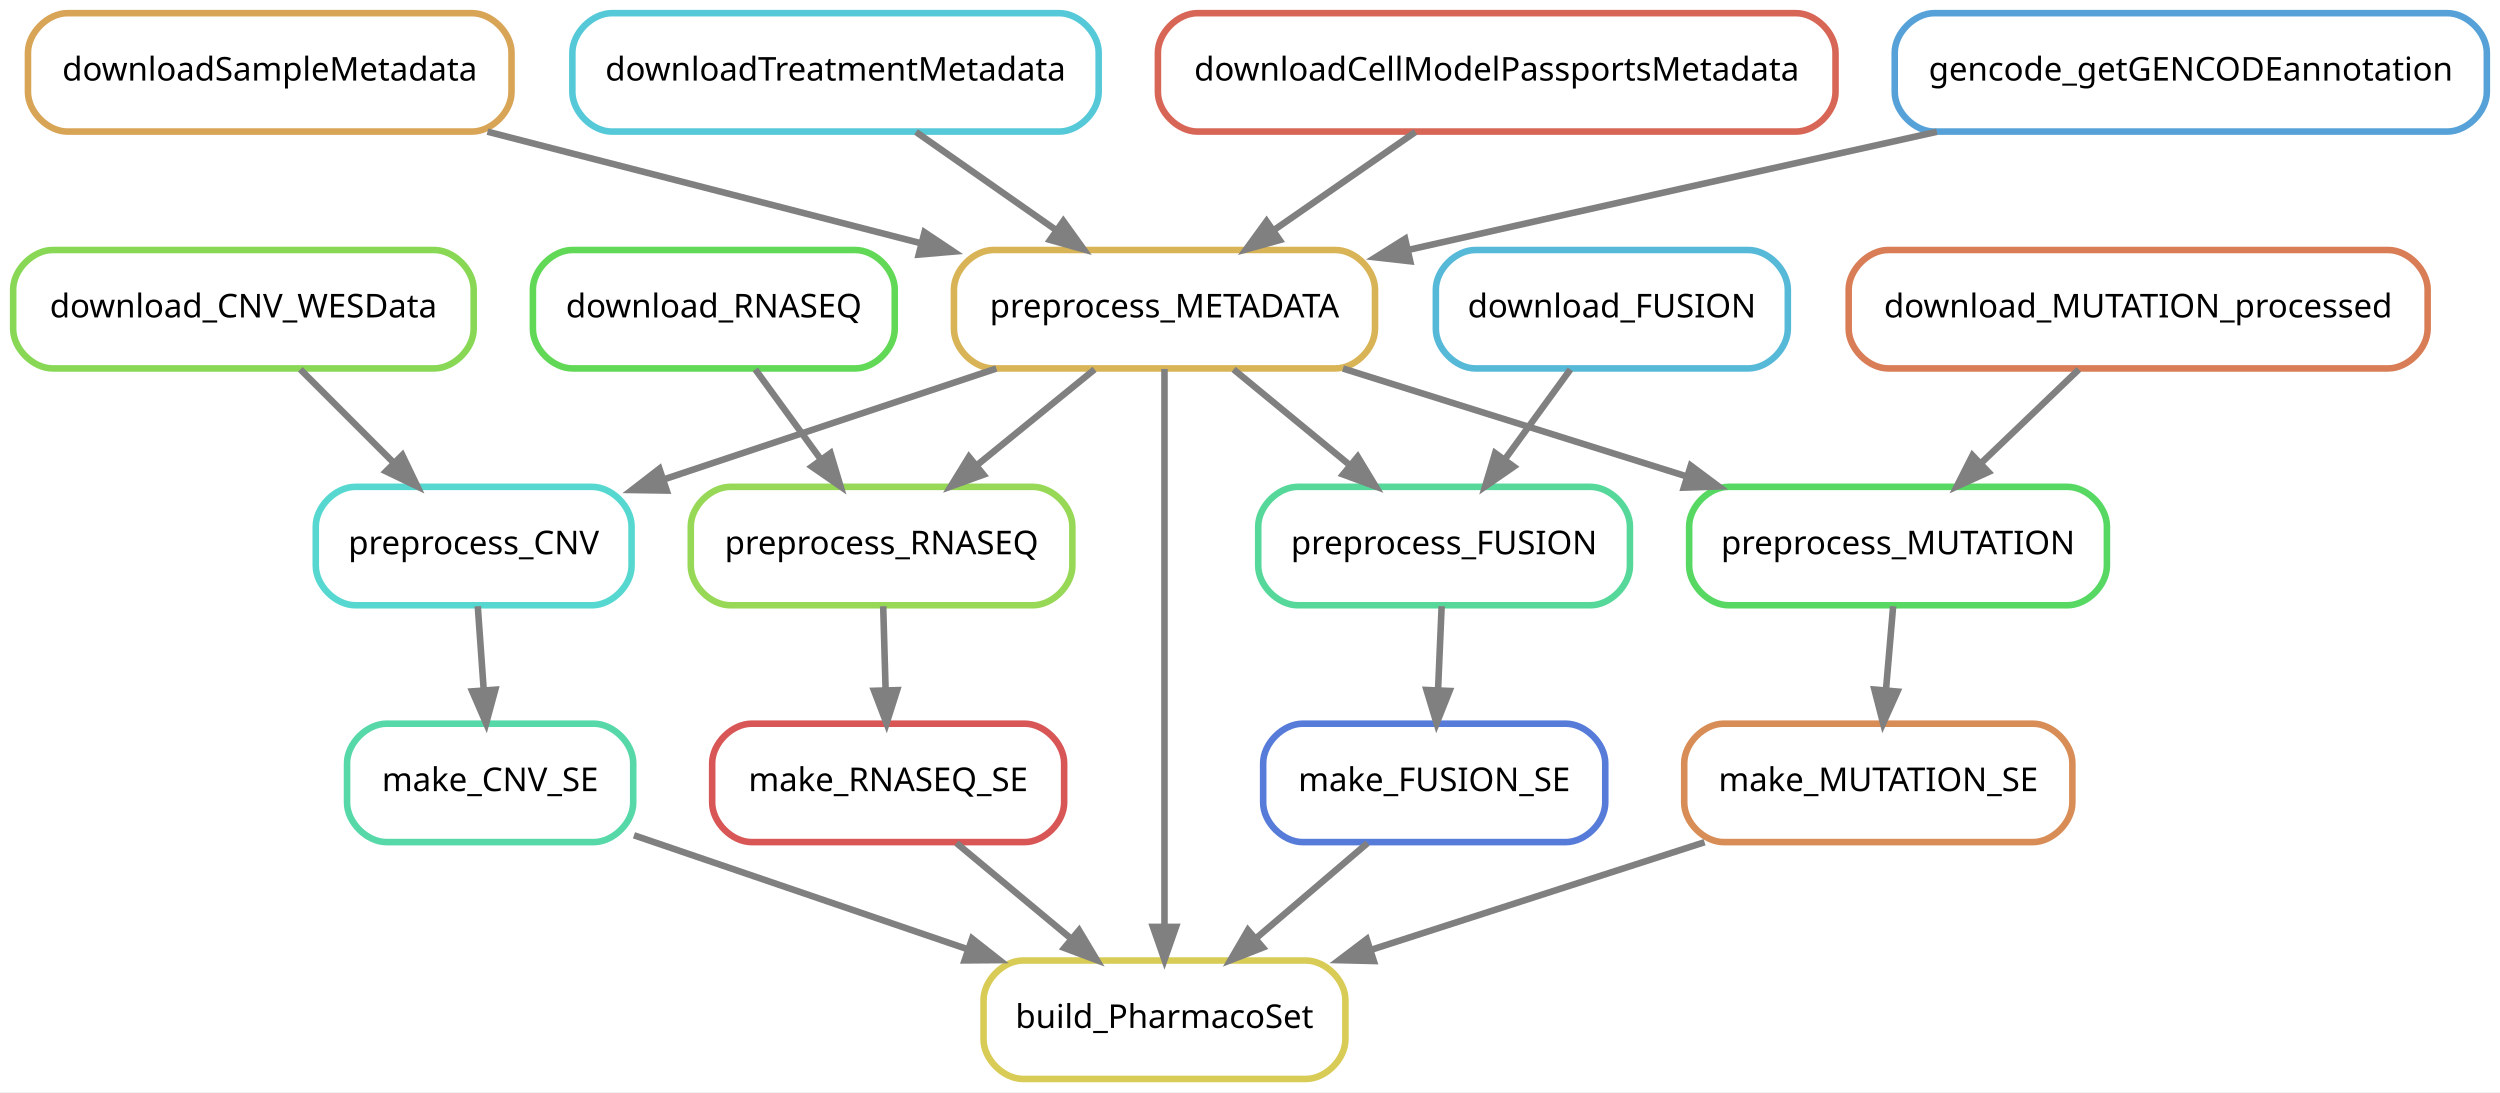
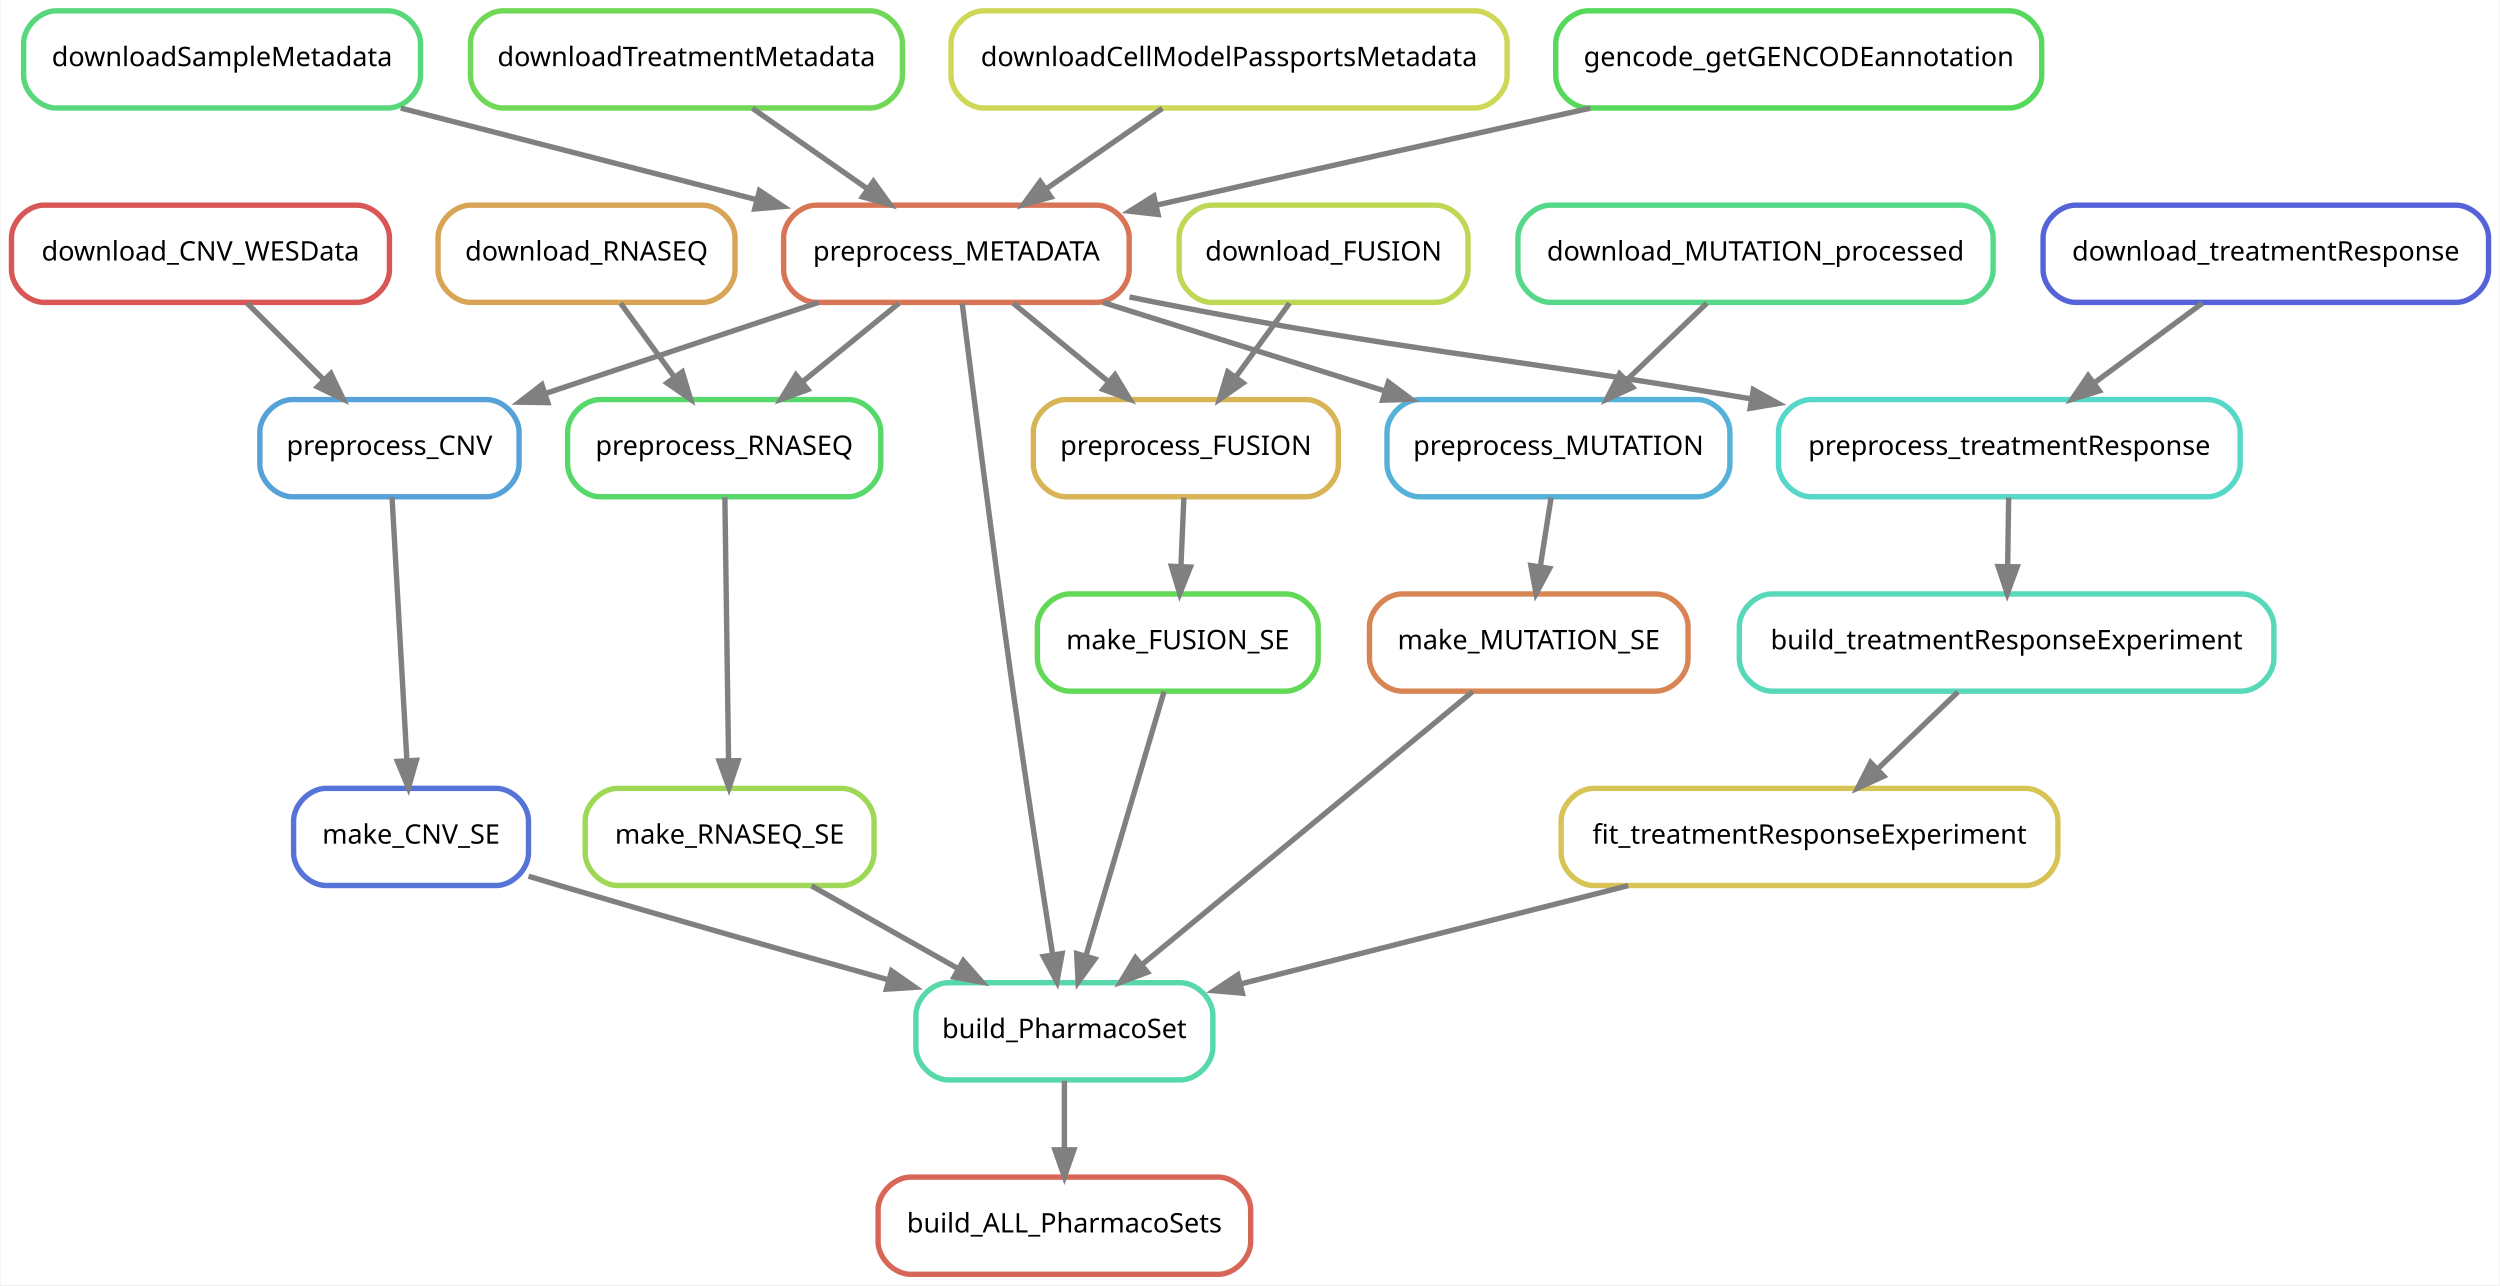
- <svg xmlns="http://www.w3.org/2000/svg" width="760pt" height="332pt" viewBox="0.00 0.00 760.00 332.00">
-   <g id="graph0" class="graph" transform="scale(1 1) rotate(0) translate(4 328)">
-     <polygon fill="white" stroke="transparent" points="-4,4 -4,-328 756,-328 756,4 -4,4" />
+ <svg xmlns="http://www.w3.org/2000/svg" width="926pt" height="476pt" viewBox="0.00 0.00 925.50 476.00">
+   <g id="graph0" class="graph" transform="scale(1 1) rotate(0) translate(4 472)">
+     <polygon fill="white" stroke="transparent" points="-4,4 -4,-472 921.5,-472 921.5,4 -4,4" />
    <g id="node1" class="node">
-       <path fill="none" stroke="#d8cb56" stroke-width="2" d="M393,-36C393,-36 307,-36 307,-36 301,-36 295,-30 295,-24 295,-24 295,-12 295,-12 295,-6 301,0 307,0 307,0 393,0 393,0 399,0 405,-6 405,-12 405,-12 405,-24 405,-24 405,-30 399,-36 393,-36" />
-       <text text-anchor="middle" x="350" y="-15.5" font-family="sans" font-size="10.00">build_PharmacoSet</text>
+       <path fill="none" stroke="#d86656" stroke-width="2" d="M447,-36C447,-36 333,-36 333,-36 327,-36 321,-30 321,-24 321,-24 321,-12 321,-12 321,-6 327,0 333,0 333,0 447,0 447,0 453,0 459,-6 459,-12 459,-12 459,-24 459,-24 459,-30 453,-36 447,-36" />
+       <text text-anchor="middle" x="390" y="-15.5" font-family="sans" font-size="10.00">build_ALL_PharmacoSets</text>
    </g>
    <g id="node2" class="node">
-       <path fill="none" stroke="#d8b456" stroke-width="2" d="M402,-252C402,-252 298,-252 298,-252 292,-252 286,-246 286,-240 286,-240 286,-228 286,-228 286,-222 292,-216 298,-216 298,-216 402,-216 402,-216 408,-216 414,-222 414,-228 414,-228 414,-240 414,-240 414,-246 408,-252 402,-252" />
-       <text text-anchor="middle" x="350" y="-231.5" font-family="sans" font-size="10.00">preprocess_METADATA</text>
+       <path fill="none" stroke="#56d8a9" stroke-width="2" d="M433,-108C433,-108 347,-108 347,-108 341,-108 335,-102 335,-96 335,-96 335,-84 335,-84 335,-78 341,-72 347,-72 347,-72 433,-72 433,-72 439,-72 445,-78 445,-84 445,-84 445,-96 445,-96 445,-102 439,-108 433,-108" />
+       <text text-anchor="middle" x="390" y="-87.5" font-family="sans" font-size="10.00">build_PharmacoSet</text>
+     </g>
+     <g id="edge1" class="edge">
+       <path fill="none" stroke="grey" stroke-width="2" d="M390,-71.7C390,-63.98 390,-54.71 390,-46.11" />
+       <polygon fill="grey" stroke="grey" stroke-width="2" points="393.5,-46.1 390,-36.1 386.5,-46.1 393.5,-46.1" />
+     </g>
+     <g id="node3" class="node">
+       <path fill="none" stroke="#d87556" stroke-width="2" d="M402,-396C402,-396 298,-396 298,-396 292,-396 286,-390 286,-384 286,-384 286,-372 286,-372 286,-366 292,-360 298,-360 298,-360 402,-360 402,-360 408,-360 414,-366 414,-372 414,-372 414,-384 414,-384 414,-390 408,-396 402,-396" />
+       <text text-anchor="middle" x="350" y="-375.5" font-family="sans" font-size="10.00">preprocess_METADATA</text>
    </g>
    <g id="edge3" class="edge">
-       <path fill="none" stroke="grey" stroke-width="2" d="M350,-215.85C350,-178.83 350,-91.18 350,-46.39" />
-       <polygon fill="grey" stroke="grey" stroke-width="2" points="353.5,-46.23 350,-36.23 346.5,-46.23 353.5,-46.23" />
+       <path fill="none" stroke="grey" stroke-width="2" d="M352.15,-359.59C355.82,-330.04 363.63,-268.19 371,-216 375.75,-182.34 381.71,-143.66 385.67,-118.35" />
+       <polygon fill="grey" stroke="grey" stroke-width="2" points="389.15,-118.8 387.24,-108.37 382.23,-117.71 389.15,-118.8" />
+     </g>
+     <g id="node9" class="node">
+       <path fill="none" stroke="#56a2d8" stroke-width="2" d="M176,-324C176,-324 104,-324 104,-324 98,-324 92,-318 92,-312 92,-312 92,-300 92,-300 92,-294 98,-288 104,-288 104,-288 176,-288 176,-288 182,-288 188,-294 188,-300 188,-300 188,-312 188,-312 188,-318 182,-324 176,-324" />
+       <text text-anchor="middle" x="140" y="-303.5" font-family="sans" font-size="10.00">preprocess_CNV</text>
+     </g>
+     <g id="edge13" class="edge">
+       <path fill="none" stroke="grey" stroke-width="2" d="M298.9,-359.97C268.31,-349.77 229.35,-336.78 197.67,-326.22" />
+       <polygon fill="grey" stroke="grey" stroke-width="2" points="198.68,-322.87 188.08,-323.03 196.46,-329.51 198.68,-322.87" />
+     </g>
+     <g id="node12" class="node">
+       <path fill="none" stroke="#56d86b" stroke-width="2" d="M310,-324C310,-324 218,-324 218,-324 212,-324 206,-318 206,-312 206,-312 206,-300 206,-300 206,-294 212,-288 218,-288 218,-288 310,-288 310,-288 316,-288 322,-294 322,-300 322,-300 322,-312 322,-312 322,-318 316,-324 310,-324" />
+       <text text-anchor="middle" x="264" y="-303.5" font-family="sans" font-size="10.00">preprocess_RNASEQ</text>
+     </g>
+     <g id="edge17" class="edge">
+       <path fill="none" stroke="grey" stroke-width="2" d="M328.74,-359.7C317.91,-350.88 304.58,-340.03 292.84,-330.47" />
+       <polygon fill="grey" stroke="grey" stroke-width="2" points="294.98,-327.7 285.01,-324.1 290.56,-333.13 294.98,-327.7" />
+     </g>
+     <g id="node15" class="node">
+       <path fill="none" stroke="#d8b456" stroke-width="2" d="M479.5,-324C479.5,-324 390.5,-324 390.5,-324 384.5,-324 378.5,-318 378.5,-312 378.5,-312 378.5,-300 378.5,-300 378.5,-294 384.5,-288 390.5,-288 390.5,-288 479.5,-288 479.5,-288 485.5,-288 491.5,-294 491.5,-300 491.5,-300 491.5,-312 491.5,-312 491.5,-318 485.5,-324 479.5,-324" />
+       <text text-anchor="middle" x="435" y="-303.5" font-family="sans" font-size="10.00">preprocess_FUSION</text>
+     </g>
+     <g id="edge19" class="edge">
+       <path fill="none" stroke="grey" stroke-width="2" d="M371.01,-359.7C381.72,-350.88 394.89,-340.03 406.5,-330.47" />
+       <polygon fill="grey" stroke="grey" stroke-width="2" points="408.74,-333.16 414.23,-324.1 404.29,-327.76 408.74,-333.16" />
+     </g>
+     <g id="node18" class="node">
+       <path fill="none" stroke="#56b1d8" stroke-width="2" d="M624.5,-324C624.5,-324 521.5,-324 521.5,-324 515.5,-324 509.5,-318 509.5,-312 509.5,-312 509.5,-300 509.5,-300 509.5,-294 515.5,-288 521.5,-288 521.5,-288 624.5,-288 624.5,-288 630.5,-288 636.5,-294 636.5,-300 636.5,-300 636.5,-312 636.5,-312 636.5,-318 630.5,-324 624.5,-324" />
+       <text text-anchor="middle" x="573" y="-303.5" font-family="sans" font-size="10.00">preprocess_MUTATION</text>
+     </g>
+     <g id="edge22" class="edge">
+       <path fill="none" stroke="grey" stroke-width="2" d="M404.27,-359.97C435.83,-350.06 475.79,-337.51 508.9,-327.12" />
+       <polygon fill="grey" stroke="grey" stroke-width="2" points="510,-330.45 518.49,-324.11 507.9,-323.77 510,-330.45" />
+     </g>
+     <g id="node22" class="node">
+       <path fill="none" stroke="#56d8c9" stroke-width="2" d="M813.5,-324C813.5,-324 666.5,-324 666.5,-324 660.5,-324 654.5,-318 654.5,-312 654.5,-312 654.5,-300 654.5,-300 654.5,-294 660.5,-288 666.5,-288 666.5,-288 813.5,-288 813.5,-288 819.5,-288 825.5,-294 825.5,-300 825.5,-300 825.5,-312 825.5,-312 825.5,-318 819.5,-324 813.5,-324" />
+       <text text-anchor="middle" x="740" y="-303.5" font-family="sans" font-size="10.00">preprocess_treatmentResponse</text>
+     </g>
+     <g id="edge26" class="edge">
+       <path fill="none" stroke="grey" stroke-width="2" d="M414.12,-362C417.46,-361.3 420.77,-360.63 424,-360 518.93,-341.42 545.77,-340.91 644.36,-324.26" />
+       <polygon fill="grey" stroke="grey" stroke-width="2" points="645.18,-327.67 654.45,-322.54 644.01,-320.77 645.18,-327.67" />
+     </g>
+     <g id="node4" class="node">
+       <path fill="none" stroke="#56d87b" stroke-width="2" d="M139.5,-468C139.5,-468 16.5,-468 16.5,-468 10.5,-468 4.5,-462 4.5,-456 4.5,-456 4.5,-444 4.5,-444 4.5,-438 10.5,-432 16.5,-432 16.5,-432 139.5,-432 139.5,-432 145.5,-432 151.5,-438 151.5,-444 151.5,-444 151.5,-456 151.5,-456 151.5,-462 145.5,-468 139.5,-468" />
+       <text text-anchor="middle" x="78" y="-447.5" font-family="sans" font-size="10.00">downloadSampleMetadata</text>
+     </g>
+     <g id="edge10" class="edge">
+       <path fill="none" stroke="grey" stroke-width="2" d="M144.19,-431.97C184.08,-421.7 234.96,-408.61 276.15,-398" />
+       <polygon fill="grey" stroke="grey" stroke-width="2" points="277.05,-401.39 285.86,-395.51 275.3,-394.61 277.05,-401.39" />
+     </g>
+     <g id="node5" class="node">
+       <path fill="none" stroke="#70d856" stroke-width="2" d="M318,-468C318,-468 182,-468 182,-468 176,-468 170,-462 170,-456 170,-456 170,-444 170,-444 170,-438 176,-432 182,-432 182,-432 318,-432 318,-432 324,-432 330,-438 330,-444 330,-444 330,-456 330,-456 330,-462 324,-468 318,-468" />
+       <text text-anchor="middle" x="250" y="-447.5" font-family="sans" font-size="10.00">downloadTreatmentMetadata</text>
+     </g>
+     <g id="edge9" class="edge">
+       <path fill="none" stroke="grey" stroke-width="2" d="M274.46,-431.88C287.3,-422.89 303.2,-411.76 317.09,-402.03" />
+       <polygon fill="grey" stroke="grey" stroke-width="2" points="319.26,-404.79 325.44,-396.19 315.24,-399.06 319.26,-404.79" />
+     </g>
+     <g id="node6" class="node">
+       <path fill="none" stroke="#ced856" stroke-width="2" d="M542,-468C542,-468 360,-468 360,-468 354,-468 348,-462 348,-456 348,-456 348,-444 348,-444 348,-438 354,-432 360,-432 360,-432 542,-432 542,-432 548,-432 554,-438 554,-444 554,-444 554,-456 554,-456 554,-462 548,-468 542,-468" />
+       <text text-anchor="middle" x="451" y="-447.5" font-family="sans" font-size="10.00">downloadCellModelPassportsMetadata</text>
+     </g>
+     <g id="edge11" class="edge">
+       <path fill="none" stroke="grey" stroke-width="2" d="M426.29,-431.88C413.33,-422.89 397.27,-411.76 383.23,-402.03" />
+       <polygon fill="grey" stroke="grey" stroke-width="2" points="385.02,-399.01 374.8,-396.19 381.03,-404.76 385.02,-399.01" />
+     </g>
+     <g id="node7" class="node">
+       <path fill="none" stroke="#56d85b" stroke-width="2" d="M740,-468C740,-468 584,-468 584,-468 578,-468 572,-462 572,-456 572,-456 572,-444 572,-444 572,-438 578,-432 584,-432 584,-432 740,-432 740,-432 746,-432 752,-438 752,-444 752,-444 752,-456 752,-456 752,-462 746,-468 740,-468" />
+       <text text-anchor="middle" x="662" y="-447.5" font-family="sans" font-size="10.00">gencode_getGENCODEannotation</text>
+     </g>
+     <g id="edge8" class="edge">
+       <path fill="none" stroke="grey" stroke-width="2" d="M584.8,-431.94C538.21,-421.62 477.67,-408.14 424,-396 423.9,-395.98 423.8,-395.95 423.7,-395.93" />
+       <polygon fill="grey" stroke="grey" stroke-width="2" points="424.7,-392.57 414.17,-393.77 423.15,-399.4 424.7,-392.57" />
    </g>
    <g id="node8" class="node">
-       <path fill="none" stroke="#56d8d0" stroke-width="2" d="M176,-180C176,-180 104,-180 104,-180 98,-180 92,-174 92,-168 92,-168 92,-156 92,-156 92,-150 98,-144 104,-144 104,-144 176,-144 176,-144 182,-144 188,-150 188,-156 188,-156 188,-168 188,-168 188,-174 182,-180 176,-180" />
-       <text text-anchor="middle" x="140" y="-159.5" font-family="sans" font-size="10.00">preprocess_CNV</text>
+       <path fill="none" stroke="#5673d8" stroke-width="2" d="M179.5,-180C179.5,-180 116.5,-180 116.5,-180 110.5,-180 104.5,-174 104.5,-168 104.5,-168 104.5,-156 104.5,-156 104.5,-150 110.5,-144 116.5,-144 116.5,-144 179.5,-144 179.5,-144 185.5,-144 191.5,-150 191.5,-156 191.5,-156 191.5,-168 191.5,-168 191.5,-174 185.5,-180 179.5,-180" />
+       <text text-anchor="middle" x="148" y="-159.5" font-family="sans" font-size="10.00">make_CNV_SE</text>
+     </g>
+     <g id="edge5" class="edge">
+       <path fill="none" stroke="grey" stroke-width="2" d="M191.5,-147.45C195.39,-146.27 199.26,-145.11 203,-144 243.37,-132.04 288.81,-119.15 324.79,-109.08" />
+       <polygon fill="grey" stroke="grey" stroke-width="2" points="325.98,-112.38 334.67,-106.31 324.1,-105.63 325.98,-112.38" />
    </g>
    <g id="edge12" class="edge">
-       <path fill="none" stroke="grey" stroke-width="2" d="M298.9,-215.97C268.31,-205.77 229.35,-192.78 197.67,-182.22" />
-       <polygon fill="grey" stroke="grey" stroke-width="2" points="198.68,-178.87 188.08,-179.03 196.46,-185.51 198.68,-178.87" />
+       <path fill="none" stroke="grey" stroke-width="2" d="M140.96,-287.87C142.33,-263.67 144.83,-219.21 146.46,-190.39" />
+       <polygon fill="grey" stroke="grey" stroke-width="2" points="149.96,-190.37 147.03,-180.19 142.97,-189.98 149.96,-190.37" />
+     </g>
+     <g id="node10" class="node">
+       <path fill="none" stroke="#d85656" stroke-width="2" d="M128,-396C128,-396 12,-396 12,-396 6,-396 0,-390 0,-384 0,-384 0,-372 0,-372 0,-366 6,-360 12,-360 12,-360 128,-360 128,-360 134,-360 140,-366 140,-372 140,-372 140,-384 140,-384 140,-390 134,-396 128,-396" />
+       <text text-anchor="middle" x="70" y="-375.5" font-family="sans" font-size="10.00">download_CNV_WESData</text>
+     </g>
+     <g id="edge14" class="edge">
+       <path fill="none" stroke="grey" stroke-width="2" d="M87.3,-359.7C95.86,-351.14 106.34,-340.66 115.7,-331.3" />
+       <polygon fill="grey" stroke="grey" stroke-width="2" points="118.3,-333.65 122.9,-324.1 113.35,-328.7 118.3,-333.65" />
    </g>
    <g id="node11" class="node">
-       <path fill="none" stroke="#97d856" stroke-width="2" d="M310,-180C310,-180 218,-180 218,-180 212,-180 206,-174 206,-168 206,-168 206,-156 206,-156 206,-150 212,-144 218,-144 218,-144 310,-144 310,-144 316,-144 322,-150 322,-156 322,-156 322,-168 322,-168 322,-174 316,-180 310,-180" />
-       <text text-anchor="middle" x="264" y="-159.5" font-family="sans" font-size="10.00">preprocess_RNASEQ</text>
+       <path fill="none" stroke="#9fd856" stroke-width="2" d="M307.5,-180C307.5,-180 224.5,-180 224.5,-180 218.5,-180 212.5,-174 212.5,-168 212.5,-168 212.5,-156 212.5,-156 212.5,-150 218.5,-144 224.5,-144 224.5,-144 307.5,-144 307.5,-144 313.5,-144 319.5,-150 319.5,-156 319.5,-156 319.5,-168 319.5,-168 319.5,-174 313.5,-180 307.5,-180" />
+       <text text-anchor="middle" x="266" y="-159.5" font-family="sans" font-size="10.00">make_RNASEQ_SE</text>
+     </g>
+     <g id="edge2" class="edge">
+       <path fill="none" stroke="grey" stroke-width="2" d="M296.33,-143.88C312.7,-134.64 333.08,-123.13 350.65,-113.21" />
+       <polygon fill="grey" stroke="grey" stroke-width="2" points="352.56,-116.15 359.55,-108.19 349.12,-110.06 352.56,-116.15" />
    </g>
    <g id="edge15" class="edge">
-       <path fill="none" stroke="grey" stroke-width="2" d="M328.74,-215.7C317.91,-206.88 304.58,-196.03 292.84,-186.47" />
-       <polygon fill="grey" stroke="grey" stroke-width="2" points="294.98,-183.7 285.01,-180.1 290.56,-189.13 294.98,-183.7" />
+       <path fill="none" stroke="grey" stroke-width="2" d="M264.24,-287.87C264.58,-263.67 265.21,-219.21 265.61,-190.39" />
+       <polygon fill="grey" stroke="grey" stroke-width="2" points="269.12,-190.24 265.76,-180.19 262.12,-190.14 269.12,-190.24" />
+     </g>
+     <g id="node13" class="node">
+       <path fill="none" stroke="#d8a456" stroke-width="2" d="M256,-396C256,-396 170,-396 170,-396 164,-396 158,-390 158,-384 158,-384 158,-372 158,-372 158,-366 164,-360 170,-360 170,-360 256,-360 256,-360 262,-360 268,-366 268,-372 268,-372 268,-384 268,-384 268,-390 262,-396 256,-396" />
+       <text text-anchor="middle" x="213" y="-375.5" font-family="sans" font-size="10.00">download_RNASEQ</text>
+     </g>
+     <g id="edge16" class="edge">
+       <path fill="none" stroke="grey" stroke-width="2" d="M225.61,-359.7C231.6,-351.47 238.88,-341.48 245.48,-332.42" />
+       <polygon fill="grey" stroke="grey" stroke-width="2" points="248.48,-334.25 251.54,-324.1 242.82,-330.13 248.48,-334.25" />
    </g>
    <g id="node14" class="node">
-       <path fill="none" stroke="#56d89a" stroke-width="2" d="M479.5,-180C479.5,-180 390.5,-180 390.5,-180 384.5,-180 378.5,-174 378.5,-168 378.5,-168 378.5,-156 378.5,-156 378.5,-150 384.5,-144 390.5,-144 390.5,-144 479.5,-144 479.5,-144 485.5,-144 491.5,-150 491.5,-156 491.5,-156 491.5,-168 491.5,-168 491.5,-174 485.5,-180 479.5,-180" />
-       <text text-anchor="middle" x="435" y="-159.5" font-family="sans" font-size="10.00">preprocess_FUSION</text>
-     </g>
-     <g id="edge17" class="edge">
-       <path fill="none" stroke="grey" stroke-width="2" d="M371.01,-215.7C381.72,-206.88 394.89,-196.03 406.5,-186.47" />
-       <polygon fill="grey" stroke="grey" stroke-width="2" points="408.74,-189.16 414.23,-180.1 404.29,-183.76 408.74,-189.16" />
+       <path fill="none" stroke="#61d856" stroke-width="2" d="M472,-252C472,-252 392,-252 392,-252 386,-252 380,-246 380,-240 380,-240 380,-228 380,-228 380,-222 386,-216 392,-216 392,-216 472,-216 472,-216 478,-216 484,-222 484,-228 484,-228 484,-240 484,-240 484,-246 478,-252 472,-252" />
+       <text text-anchor="middle" x="432" y="-231.5" font-family="sans" font-size="10.00">make_FUSION_SE</text>
+     </g>
+     <g id="edge7" class="edge">
+       <path fill="none" stroke="grey" stroke-width="2" d="M426.93,-215.87C419.74,-191.56 406.51,-146.82 397.99,-118.01" />
+       <polygon fill="grey" stroke="grey" stroke-width="2" points="401.28,-116.79 395.08,-108.19 394.56,-118.77 401.28,-116.79" />
+     </g>
+     <g id="edge18" class="edge">
+       <path fill="none" stroke="grey" stroke-width="2" d="M434.26,-287.7C433.93,-279.98 433.53,-270.71 433.16,-262.11" />
+       <polygon fill="grey" stroke="grey" stroke-width="2" points="436.66,-261.95 432.73,-252.1 429.66,-262.25 436.66,-261.95" />
+     </g>
+     <g id="node16" class="node">
+       <path fill="none" stroke="#bed856" stroke-width="2" d="M527.5,-396C527.5,-396 444.5,-396 444.5,-396 438.5,-396 432.5,-390 432.5,-384 432.5,-384 432.5,-372 432.5,-372 432.5,-366 438.5,-360 444.5,-360 444.5,-360 527.5,-360 527.5,-360 533.5,-360 539.5,-366 539.5,-372 539.5,-372 539.5,-384 539.5,-384 539.5,-390 533.5,-396 527.5,-396" />
+       <text text-anchor="middle" x="486" y="-375.5" font-family="sans" font-size="10.00">download_FUSION</text>
+     </g>
+     <g id="edge20" class="edge">
+       <path fill="none" stroke="grey" stroke-width="2" d="M473.39,-359.7C467.4,-351.47 460.12,-341.48 453.52,-332.42" />
+       <polygon fill="grey" stroke="grey" stroke-width="2" points="456.18,-330.13 447.46,-324.1 450.52,-334.25 456.18,-330.13" />
    </g>
    <g id="node17" class="node">
-       <path fill="none" stroke="#56d863" stroke-width="2" d="M624.5,-180C624.5,-180 521.5,-180 521.5,-180 515.5,-180 509.5,-174 509.5,-168 509.5,-168 509.5,-156 509.5,-156 509.5,-150 515.5,-144 521.5,-144 521.5,-144 624.5,-144 624.5,-144 630.5,-144 636.5,-150 636.5,-156 636.5,-156 636.5,-168 636.5,-168 636.5,-174 630.5,-180 624.5,-180" />
-       <text text-anchor="middle" x="573" y="-159.5" font-family="sans" font-size="10.00">preprocess_MUTATION</text>
+       <path fill="none" stroke="#d88556" stroke-width="2" d="M609,-252C609,-252 515,-252 515,-252 509,-252 503,-246 503,-240 503,-240 503,-228 503,-228 503,-222 509,-216 515,-216 515,-216 609,-216 609,-216 615,-216 621,-222 621,-228 621,-228 621,-240 621,-240 621,-246 615,-252 609,-252" />
+       <text text-anchor="middle" x="562" y="-231.5" font-family="sans" font-size="10.00">make_MUTATION_SE</text>
+     </g>
+     <g id="edge4" class="edge">
+       <path fill="none" stroke="grey" stroke-width="2" d="M541.25,-215.87C510.65,-190.6 453.29,-143.25 418.68,-114.68" />
+       <polygon fill="grey" stroke="grey" stroke-width="2" points="420.76,-111.86 410.82,-108.19 416.3,-117.25 420.76,-111.86" />
    </g>
    <g id="edge21" class="edge">
-       <path fill="none" stroke="grey" stroke-width="2" d="M404.27,-215.97C435.83,-206.06 475.79,-193.51 508.9,-183.12" />
-       <polygon fill="grey" stroke="grey" stroke-width="2" points="510,-186.45 518.49,-180.11 507.9,-179.77 510,-186.45" />
-     </g>
-     <g id="node3" class="node">
-       <path fill="none" stroke="#d8a456" stroke-width="2" d="M139.5,-324C139.5,-324 16.5,-324 16.5,-324 10.5,-324 4.5,-318 4.5,-312 4.5,-312 4.5,-300 4.5,-300 4.5,-294 10.5,-288 16.5,-288 16.5,-288 139.5,-288 139.5,-288 145.5,-288 151.5,-294 151.5,-300 151.5,-300 151.5,-312 151.5,-312 151.5,-318 145.5,-324 139.5,-324" />
-       <text text-anchor="middle" x="78" y="-303.5" font-family="sans" font-size="10.00">downloadSampleMetadata</text>
-     </g>
-     <g id="edge8" class="edge">
-       <path fill="none" stroke="grey" stroke-width="2" d="M144.19,-287.97C184.08,-277.7 234.96,-264.61 276.15,-254" />
-       <polygon fill="grey" stroke="grey" stroke-width="2" points="277.05,-257.39 285.86,-251.51 275.3,-250.61 277.05,-257.39" />
-     </g>
-     <g id="node4" class="node">
-       <path fill="none" stroke="#56c9d8" stroke-width="2" d="M318,-324C318,-324 182,-324 182,-324 176,-324 170,-318 170,-312 170,-312 170,-300 170,-300 170,-294 176,-288 182,-288 182,-288 318,-288 318,-288 324,-288 330,-294 330,-300 330,-300 330,-312 330,-312 330,-318 324,-324 318,-324" />
-       <text text-anchor="middle" x="250" y="-303.5" font-family="sans" font-size="10.00">downloadTreatmentMetadata</text>
-     </g>
-     <g id="edge9" class="edge">
-       <path fill="none" stroke="grey" stroke-width="2" d="M274.46,-287.88C287.3,-278.89 303.2,-267.76 317.09,-258.03" />
-       <polygon fill="grey" stroke="grey" stroke-width="2" points="319.26,-260.79 325.44,-252.19 315.24,-255.06 319.26,-260.79" />
-     </g>
-     <g id="node5" class="node">
-       <path fill="none" stroke="#d86656" stroke-width="2" d="M542,-324C542,-324 360,-324 360,-324 354,-324 348,-318 348,-312 348,-312 348,-300 348,-300 348,-294 354,-288 360,-288 360,-288 542,-288 542,-288 548,-288 554,-294 554,-300 554,-300 554,-312 554,-312 554,-318 548,-324 542,-324" />
-       <text text-anchor="middle" x="451" y="-303.5" font-family="sans" font-size="10.00">downloadCellModelPassportsMetadata</text>
-     </g>
-     <g id="edge7" class="edge">
-       <path fill="none" stroke="grey" stroke-width="2" d="M426.29,-287.88C413.33,-278.89 397.27,-267.76 383.23,-258.03" />
-       <polygon fill="grey" stroke="grey" stroke-width="2" points="385.02,-255.01 374.8,-252.19 381.03,-260.76 385.02,-255.01" />
-     </g>
-     <g id="node6" class="node">
-       <path fill="none" stroke="#56a2d8" stroke-width="2" d="M740,-324C740,-324 584,-324 584,-324 578,-324 572,-318 572,-312 572,-312 572,-300 572,-300 572,-294 578,-288 584,-288 584,-288 740,-288 740,-288 746,-288 752,-294 752,-300 752,-300 752,-312 752,-312 752,-318 746,-324 740,-324" />
-       <text text-anchor="middle" x="662" y="-303.5" font-family="sans" font-size="10.00">gencode_getGENCODEannotation</text>
+       <path fill="none" stroke="grey" stroke-width="2" d="M570.28,-287.7C569.07,-279.98 567.61,-270.71 566.26,-262.11" />
+       <polygon fill="grey" stroke="grey" stroke-width="2" points="569.7,-261.44 564.69,-252.1 562.78,-262.53 569.7,-261.44" />
+     </g>
+     <g id="node19" class="node">
+       <path fill="none" stroke="#56d88a" stroke-width="2" d="M722,-396C722,-396 570,-396 570,-396 564,-396 558,-390 558,-384 558,-384 558,-372 558,-372 558,-366 564,-360 570,-360 570,-360 722,-360 722,-360 728,-360 734,-366 734,-372 734,-372 734,-384 734,-384 734,-390 728,-396 722,-396" />
+       <text text-anchor="middle" x="646" y="-375.5" font-family="sans" font-size="10.00">download_MUTATION_processed</text>
+     </g>
+     <g id="edge23" class="edge">
+       <path fill="none" stroke="grey" stroke-width="2" d="M627.96,-359.7C618.94,-351.05 607.88,-340.45 598.06,-331.03" />
+       <polygon fill="grey" stroke="grey" stroke-width="2" points="600.48,-328.5 590.84,-324.1 595.63,-333.55 600.48,-328.5" />
+     </g>
+     <g id="node20" class="node">
+       <path fill="none" stroke="#d8c356" stroke-width="2" d="M746,-180C746,-180 586,-180 586,-180 580,-180 574,-174 574,-168 574,-168 574,-156 574,-156 574,-150 580,-144 586,-144 586,-144 746,-144 746,-144 752,-144 758,-150 758,-156 758,-156 758,-168 758,-168 758,-174 752,-180 746,-180" />
+       <text text-anchor="middle" x="666" y="-159.5" font-family="sans" font-size="10.00">fit_treatmentResponseExperiment</text>
    </g>
    <g id="edge6" class="edge">
-       <path fill="none" stroke="grey" stroke-width="2" d="M584.8,-287.94C538.21,-277.62 477.67,-264.14 424,-252 423.9,-251.98 423.8,-251.95 423.7,-251.93" />
-       <polygon fill="grey" stroke="grey" stroke-width="2" points="424.7,-248.57 414.17,-249.77 423.15,-255.4 424.7,-248.57" />
-     </g>
-     <g id="node7" class="node">
-       <path fill="none" stroke="#56d8a9" stroke-width="2" d="M176.5,-108C176.5,-108 113.5,-108 113.5,-108 107.5,-108 101.5,-102 101.5,-96 101.5,-96 101.5,-84 101.5,-84 101.5,-78 107.5,-72 113.5,-72 113.5,-72 176.5,-72 176.5,-72 182.5,-72 188.5,-78 188.5,-84 188.5,-84 188.5,-96 188.5,-96 188.5,-102 182.5,-108 176.5,-108" />
-       <text text-anchor="middle" x="145" y="-87.5" font-family="sans" font-size="10.00">make_CNV_SE</text>
-     </g>
-     <g id="edge4" class="edge">
-       <path fill="none" stroke="grey" stroke-width="2" d="M188.73,-74.07C218.25,-63.99 257.59,-50.56 290.02,-39.48" />
-       <polygon fill="grey" stroke="grey" stroke-width="2" points="291.52,-42.67 299.85,-36.12 289.25,-36.04 291.52,-42.67" />
-     </g>
-     <g id="edge10" class="edge">
-       <path fill="none" stroke="grey" stroke-width="2" d="M141.24,-143.7C141.79,-135.98 142.45,-126.71 143.06,-118.11" />
-       <polygon fill="grey" stroke="grey" stroke-width="2" points="146.56,-118.33 143.78,-108.1 139.57,-117.83 146.56,-118.33" />
-     </g>
-     <g id="node9" class="node">
-       <path fill="none" stroke="#88d856" stroke-width="2" d="M128,-252C128,-252 12,-252 12,-252 6,-252 0,-246 0,-240 0,-240 0,-228 0,-228 0,-222 6,-216 12,-216 12,-216 128,-216 128,-216 134,-216 140,-222 140,-228 140,-228 140,-240 140,-240 140,-246 134,-252 128,-252" />
-       <text text-anchor="middle" x="70" y="-231.5" font-family="sans" font-size="10.00">download_CNV_WESData</text>
-     </g>
-     <g id="edge11" class="edge">
-       <path fill="none" stroke="grey" stroke-width="2" d="M87.3,-215.7C95.86,-207.14 106.34,-196.66 115.7,-187.3" />
-       <polygon fill="grey" stroke="grey" stroke-width="2" points="118.3,-189.65 122.9,-180.1 113.35,-184.7 118.3,-189.65" />
-     </g>
-     <g id="node10" class="node">
-       <path fill="none" stroke="#d85656" stroke-width="2" d="M307.5,-108C307.5,-108 224.5,-108 224.5,-108 218.5,-108 212.5,-102 212.5,-96 212.5,-96 212.5,-84 212.5,-84 212.5,-78 218.5,-72 224.5,-72 224.5,-72 307.5,-72 307.5,-72 313.5,-72 319.5,-78 319.5,-84 319.5,-84 319.5,-96 319.5,-96 319.5,-102 313.5,-108 307.5,-108" />
-       <text text-anchor="middle" x="266" y="-87.5" font-family="sans" font-size="10.00">make_RNASEQ_SE</text>
-     </g>
-     <g id="edge1" class="edge">
-       <path fill="none" stroke="grey" stroke-width="2" d="M286.76,-71.7C297.24,-62.97 310.11,-52.24 321.5,-42.75" />
-       <polygon fill="grey" stroke="grey" stroke-width="2" points="324.03,-45.19 329.47,-36.1 319.55,-39.82 324.03,-45.19" />
-     </g>
-     <g id="edge13" class="edge">
-       <path fill="none" stroke="grey" stroke-width="2" d="M264.49,-143.7C264.71,-135.98 264.98,-126.71 265.23,-118.11" />
-       <polygon fill="grey" stroke="grey" stroke-width="2" points="268.72,-118.2 265.51,-108.1 261.73,-118 268.72,-118.2" />
-     </g>
-     <g id="node12" class="node">
-       <path fill="none" stroke="#61d856" stroke-width="2" d="M256,-252C256,-252 170,-252 170,-252 164,-252 158,-246 158,-240 158,-240 158,-228 158,-228 158,-222 164,-216 170,-216 170,-216 256,-216 256,-216 262,-216 268,-222 268,-228 268,-228 268,-240 268,-240 268,-246 262,-252 256,-252" />
-       <text text-anchor="middle" x="213" y="-231.5" font-family="sans" font-size="10.00">download_RNASEQ</text>
-     </g>
-     <g id="edge14" class="edge">
-       <path fill="none" stroke="grey" stroke-width="2" d="M225.61,-215.7C231.6,-207.47 238.88,-197.48 245.48,-188.42" />
-       <polygon fill="grey" stroke="grey" stroke-width="2" points="248.48,-190.25 251.54,-180.1 242.82,-186.13 248.48,-190.25" />
-     </g>
-     <g id="node13" class="node">
-       <path fill="none" stroke="#567bd8" stroke-width="2" d="M472,-108C472,-108 392,-108 392,-108 386,-108 380,-102 380,-96 380,-96 380,-84 380,-84 380,-78 386,-72 392,-72 392,-72 472,-72 472,-72 478,-72 484,-78 484,-84 484,-84 484,-96 484,-96 484,-102 478,-108 472,-108" />
-       <text text-anchor="middle" x="432" y="-87.5" font-family="sans" font-size="10.00">make_FUSION_SE</text>
-     </g>
-     <g id="edge5" class="edge">
-       <path fill="none" stroke="grey" stroke-width="2" d="M411.73,-71.7C401.5,-62.97 388.94,-52.24 377.82,-42.75" />
-       <polygon fill="grey" stroke="grey" stroke-width="2" points="379.91,-39.94 370.04,-36.1 375.37,-45.26 379.91,-39.94" />
-     </g>
-     <g id="edge16" class="edge">
-       <path fill="none" stroke="grey" stroke-width="2" d="M434.26,-143.7C433.93,-135.98 433.53,-126.71 433.16,-118.11" />
-       <polygon fill="grey" stroke="grey" stroke-width="2" points="436.66,-117.95 432.73,-108.1 429.66,-118.25 436.66,-117.95" />
-     </g>
-     <g id="node15" class="node">
-       <path fill="none" stroke="#56b9d8" stroke-width="2" d="M527.5,-252C527.5,-252 444.5,-252 444.5,-252 438.5,-252 432.5,-246 432.5,-240 432.5,-240 432.5,-228 432.5,-228 432.5,-222 438.5,-216 444.5,-216 444.5,-216 527.5,-216 527.5,-216 533.5,-216 539.5,-222 539.5,-228 539.5,-228 539.5,-240 539.5,-240 539.5,-246 533.5,-252 527.5,-252" />
-       <text text-anchor="middle" x="486" y="-231.5" font-family="sans" font-size="10.00">download_FUSION</text>
-     </g>
-     <g id="edge18" class="edge">
-       <path fill="none" stroke="grey" stroke-width="2" d="M473.39,-215.7C467.4,-207.47 460.12,-197.48 453.52,-188.42" />
-       <polygon fill="grey" stroke="grey" stroke-width="2" points="456.18,-186.13 447.46,-180.1 450.52,-190.25 456.18,-186.13" />
-     </g>
-     <g id="node16" class="node">
-       <path fill="none" stroke="#d88d56" stroke-width="2" d="M614,-108C614,-108 520,-108 520,-108 514,-108 508,-102 508,-96 508,-96 508,-84 508,-84 508,-78 514,-72 520,-72 520,-72 614,-72 614,-72 620,-72 626,-78 626,-84 626,-84 626,-96 626,-96 626,-102 620,-108 614,-108" />
-       <text text-anchor="middle" x="567" y="-87.5" font-family="sans" font-size="10.00">make_MUTATION_SE</text>
-     </g>
-     <g id="edge2" class="edge">
-       <path fill="none" stroke="grey" stroke-width="2" d="M514.19,-71.97C483.61,-62.1 444.93,-49.62 412.79,-39.25" />
-       <polygon fill="grey" stroke="grey" stroke-width="2" points="413.64,-35.85 403.04,-36.11 411.49,-42.51 413.64,-35.85" />
-     </g>
-     <g id="edge19" class="edge">
-       <path fill="none" stroke="grey" stroke-width="2" d="M571.52,-143.7C570.86,-135.98 570.06,-126.71 569.32,-118.11" />
-       <polygon fill="grey" stroke="grey" stroke-width="2" points="572.81,-117.77 568.47,-108.1 565.83,-118.37 572.81,-117.77" />
-     </g>
-     <g id="node18" class="node">
-       <path fill="none" stroke="#d87d56" stroke-width="2" d="M722,-252C722,-252 570,-252 570,-252 564,-252 558,-246 558,-240 558,-240 558,-228 558,-228 558,-222 564,-216 570,-216 570,-216 722,-216 722,-216 728,-216 734,-222 734,-228 734,-228 734,-240 734,-240 734,-246 728,-252 722,-252" />
-       <text text-anchor="middle" x="646" y="-231.5" font-family="sans" font-size="10.00">download_MUTATION_processed</text>
-     </g>
-     <g id="edge20" class="edge">
-       <path fill="none" stroke="grey" stroke-width="2" d="M627.96,-215.7C618.94,-207.05 607.88,-196.45 598.06,-187.03" />
-       <polygon fill="grey" stroke="grey" stroke-width="2" points="600.48,-184.5 590.84,-180.1 595.63,-189.55 600.48,-184.5" />
+       <path fill="none" stroke="grey" stroke-width="2" d="M598.84,-143.97C555.17,-132.89 498.51,-118.52 455.23,-107.54" />
+       <polygon fill="grey" stroke="grey" stroke-width="2" points="455.93,-104.11 445.38,-105.04 454.21,-110.9 455.93,-104.11" />
+     </g>
+     <g id="node21" class="node">
+       <path fill="none" stroke="#56d8b9" stroke-width="2" d="M826,-252C826,-252 652,-252 652,-252 646,-252 640,-246 640,-240 640,-240 640,-228 640,-228 640,-222 646,-216 652,-216 652,-216 826,-216 826,-216 832,-216 838,-222 838,-228 838,-228 838,-240 838,-240 838,-246 832,-252 826,-252" />
+       <text text-anchor="middle" x="739" y="-231.5" font-family="sans" font-size="10.00">build_treatmentResponseExperiment</text>
+     </g>
+     <g id="edge24" class="edge">
+       <path fill="none" stroke="grey" stroke-width="2" d="M720.96,-215.7C711.94,-207.05 700.88,-196.45 691.06,-187.03" />
+       <polygon fill="grey" stroke="grey" stroke-width="2" points="693.48,-184.5 683.84,-180.1 688.63,-189.55 693.48,-184.5" />
+     </g>
+     <g id="edge25" class="edge">
+       <path fill="none" stroke="grey" stroke-width="2" d="M739.75,-287.7C739.64,-279.98 739.51,-270.71 739.39,-262.11" />
+       <polygon fill="grey" stroke="grey" stroke-width="2" points="742.89,-262.05 739.24,-252.1 735.89,-262.15 742.89,-262.05" />
+     </g>
+     <g id="node23" class="node">
+       <path fill="none" stroke="#5663d8" stroke-width="2" d="M905.5,-396C905.5,-396 764.5,-396 764.5,-396 758.5,-396 752.5,-390 752.5,-384 752.5,-384 752.5,-372 752.5,-372 752.5,-366 758.5,-360 764.5,-360 764.5,-360 905.5,-360 905.5,-360 911.5,-360 917.5,-366 917.5,-372 917.5,-372 917.5,-384 917.5,-384 917.5,-390 911.5,-396 905.5,-396" />
+       <text text-anchor="middle" x="835" y="-375.5" font-family="sans" font-size="10.00">download_treatmentResponse</text>
+     </g>
+     <g id="edge27" class="edge">
+       <path fill="none" stroke="grey" stroke-width="2" d="M811.52,-359.7C799.44,-350.8 784.55,-339.82 771.48,-330.2" />
+       <polygon fill="grey" stroke="grey" stroke-width="2" points="773.34,-327.22 763.21,-324.1 769.19,-332.85 773.34,-327.22" />
    </g>
  </g>
</svg>
